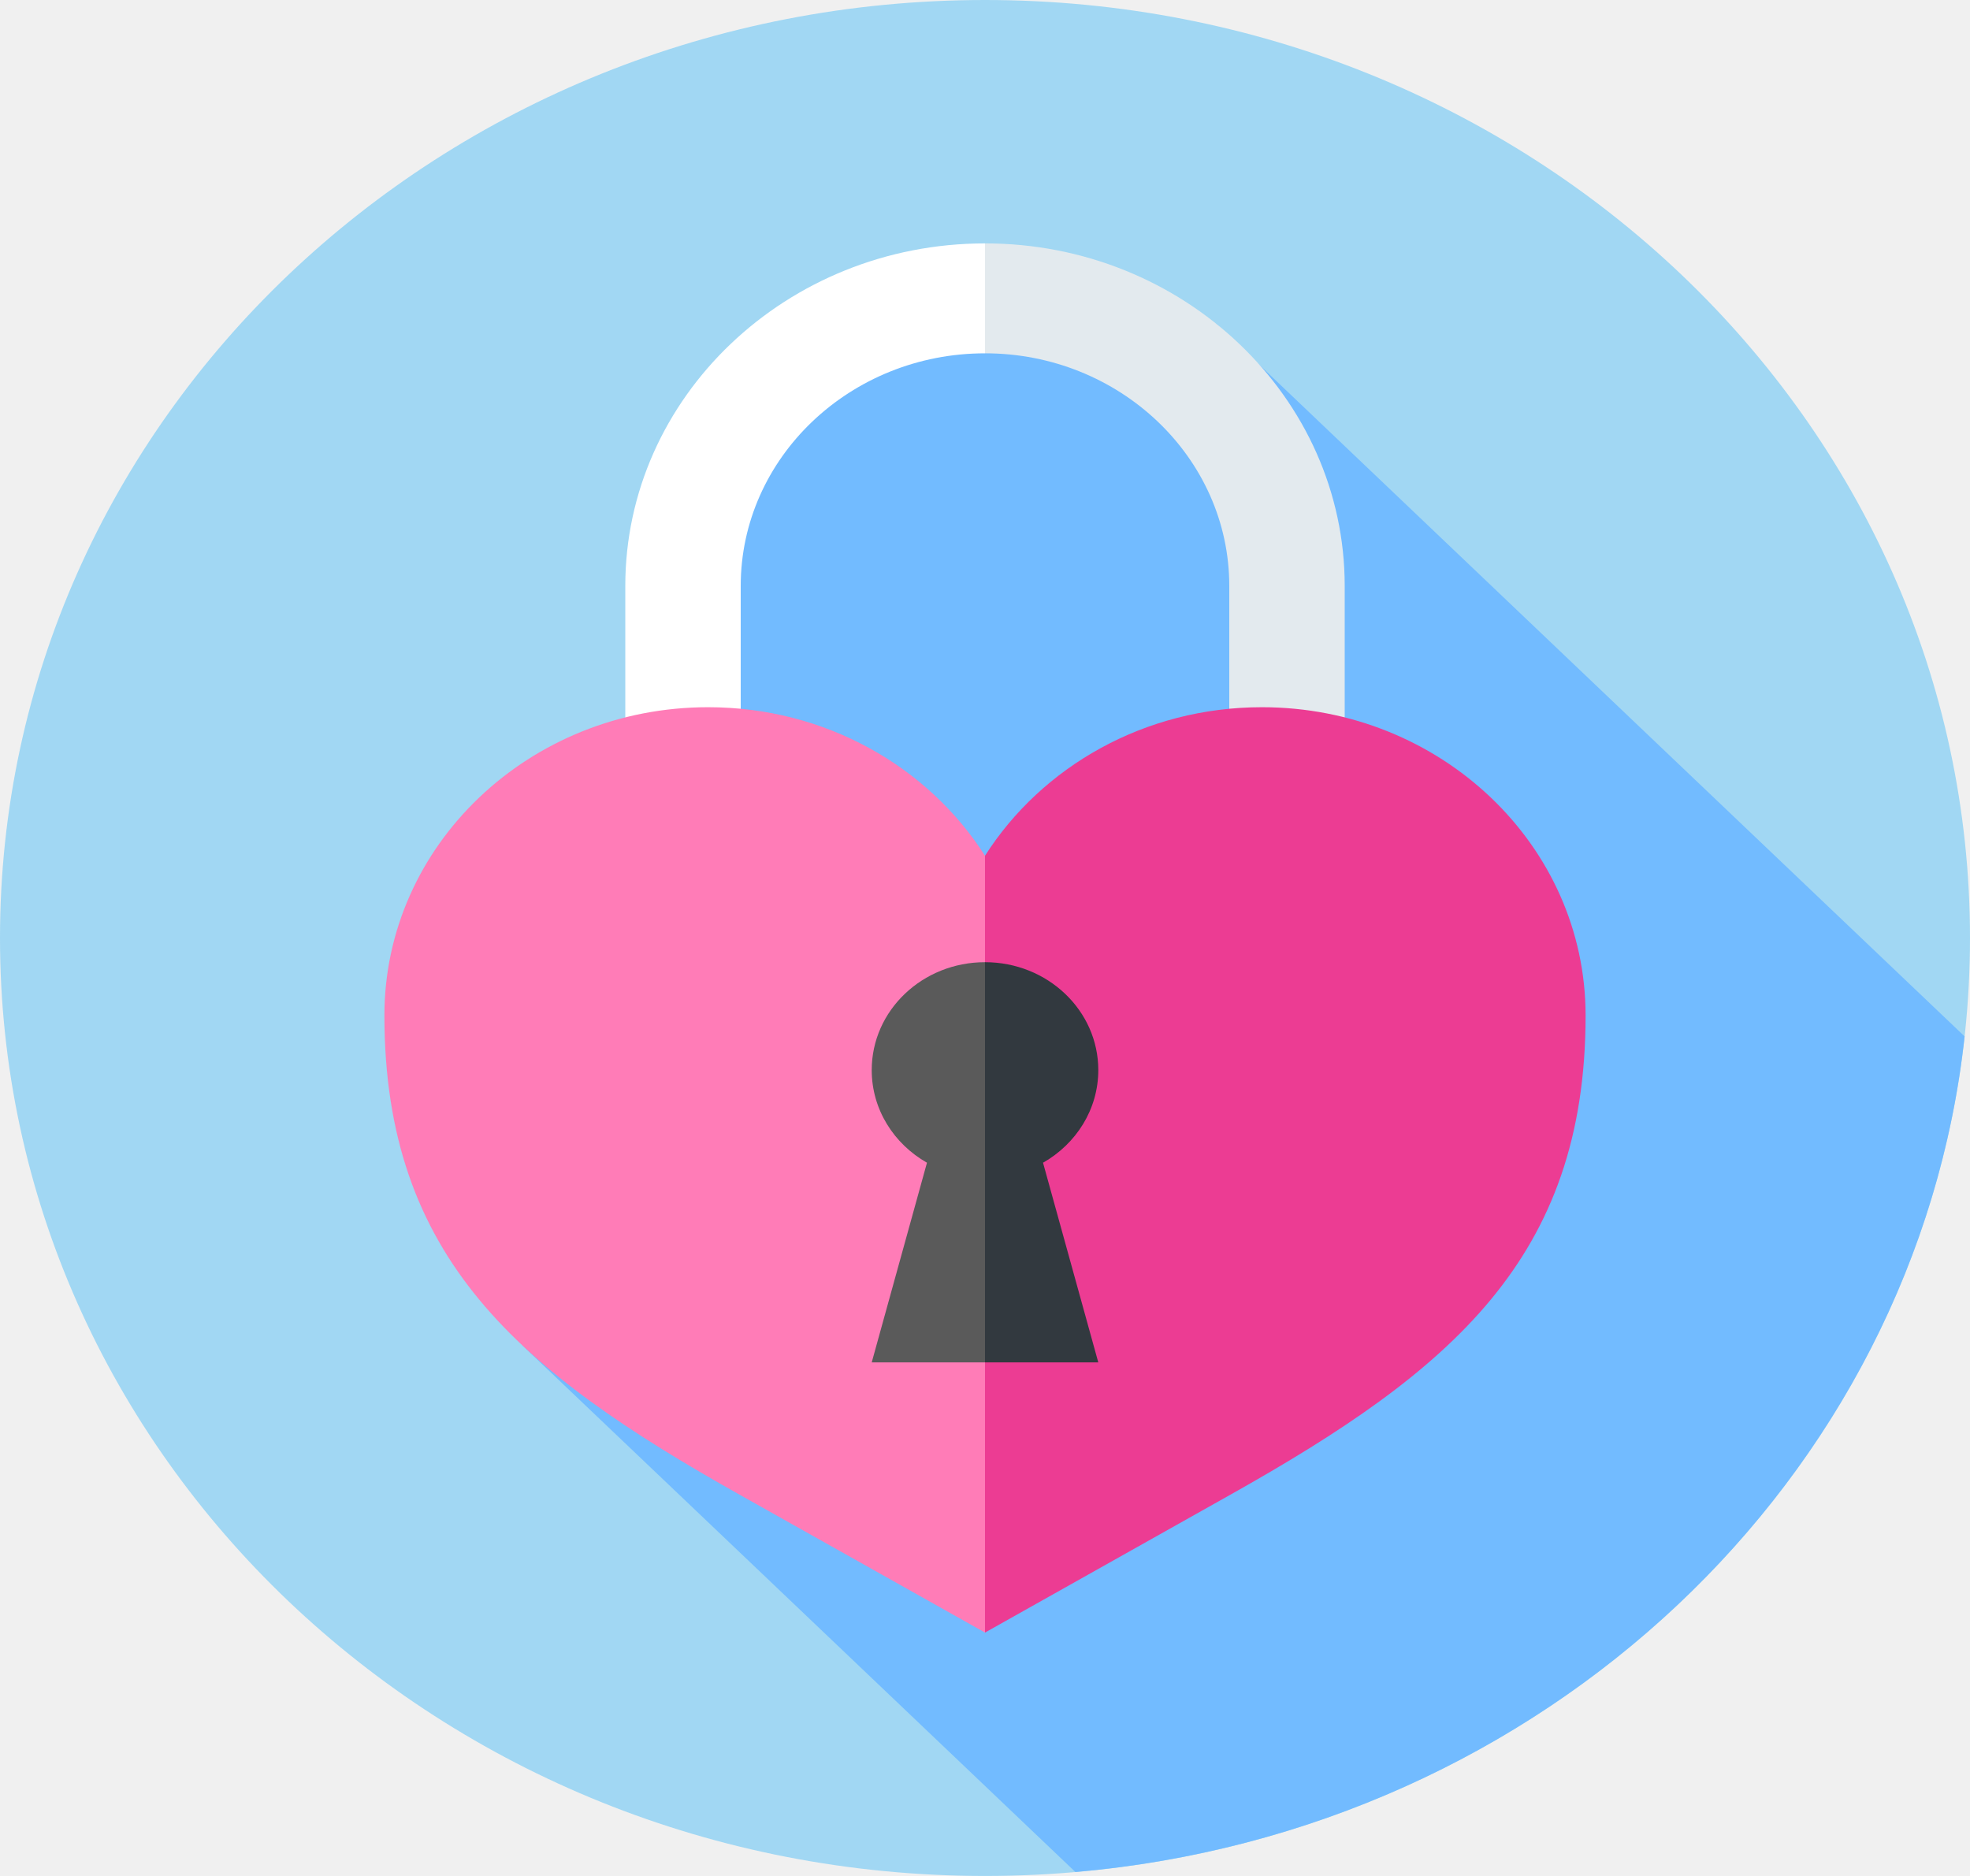
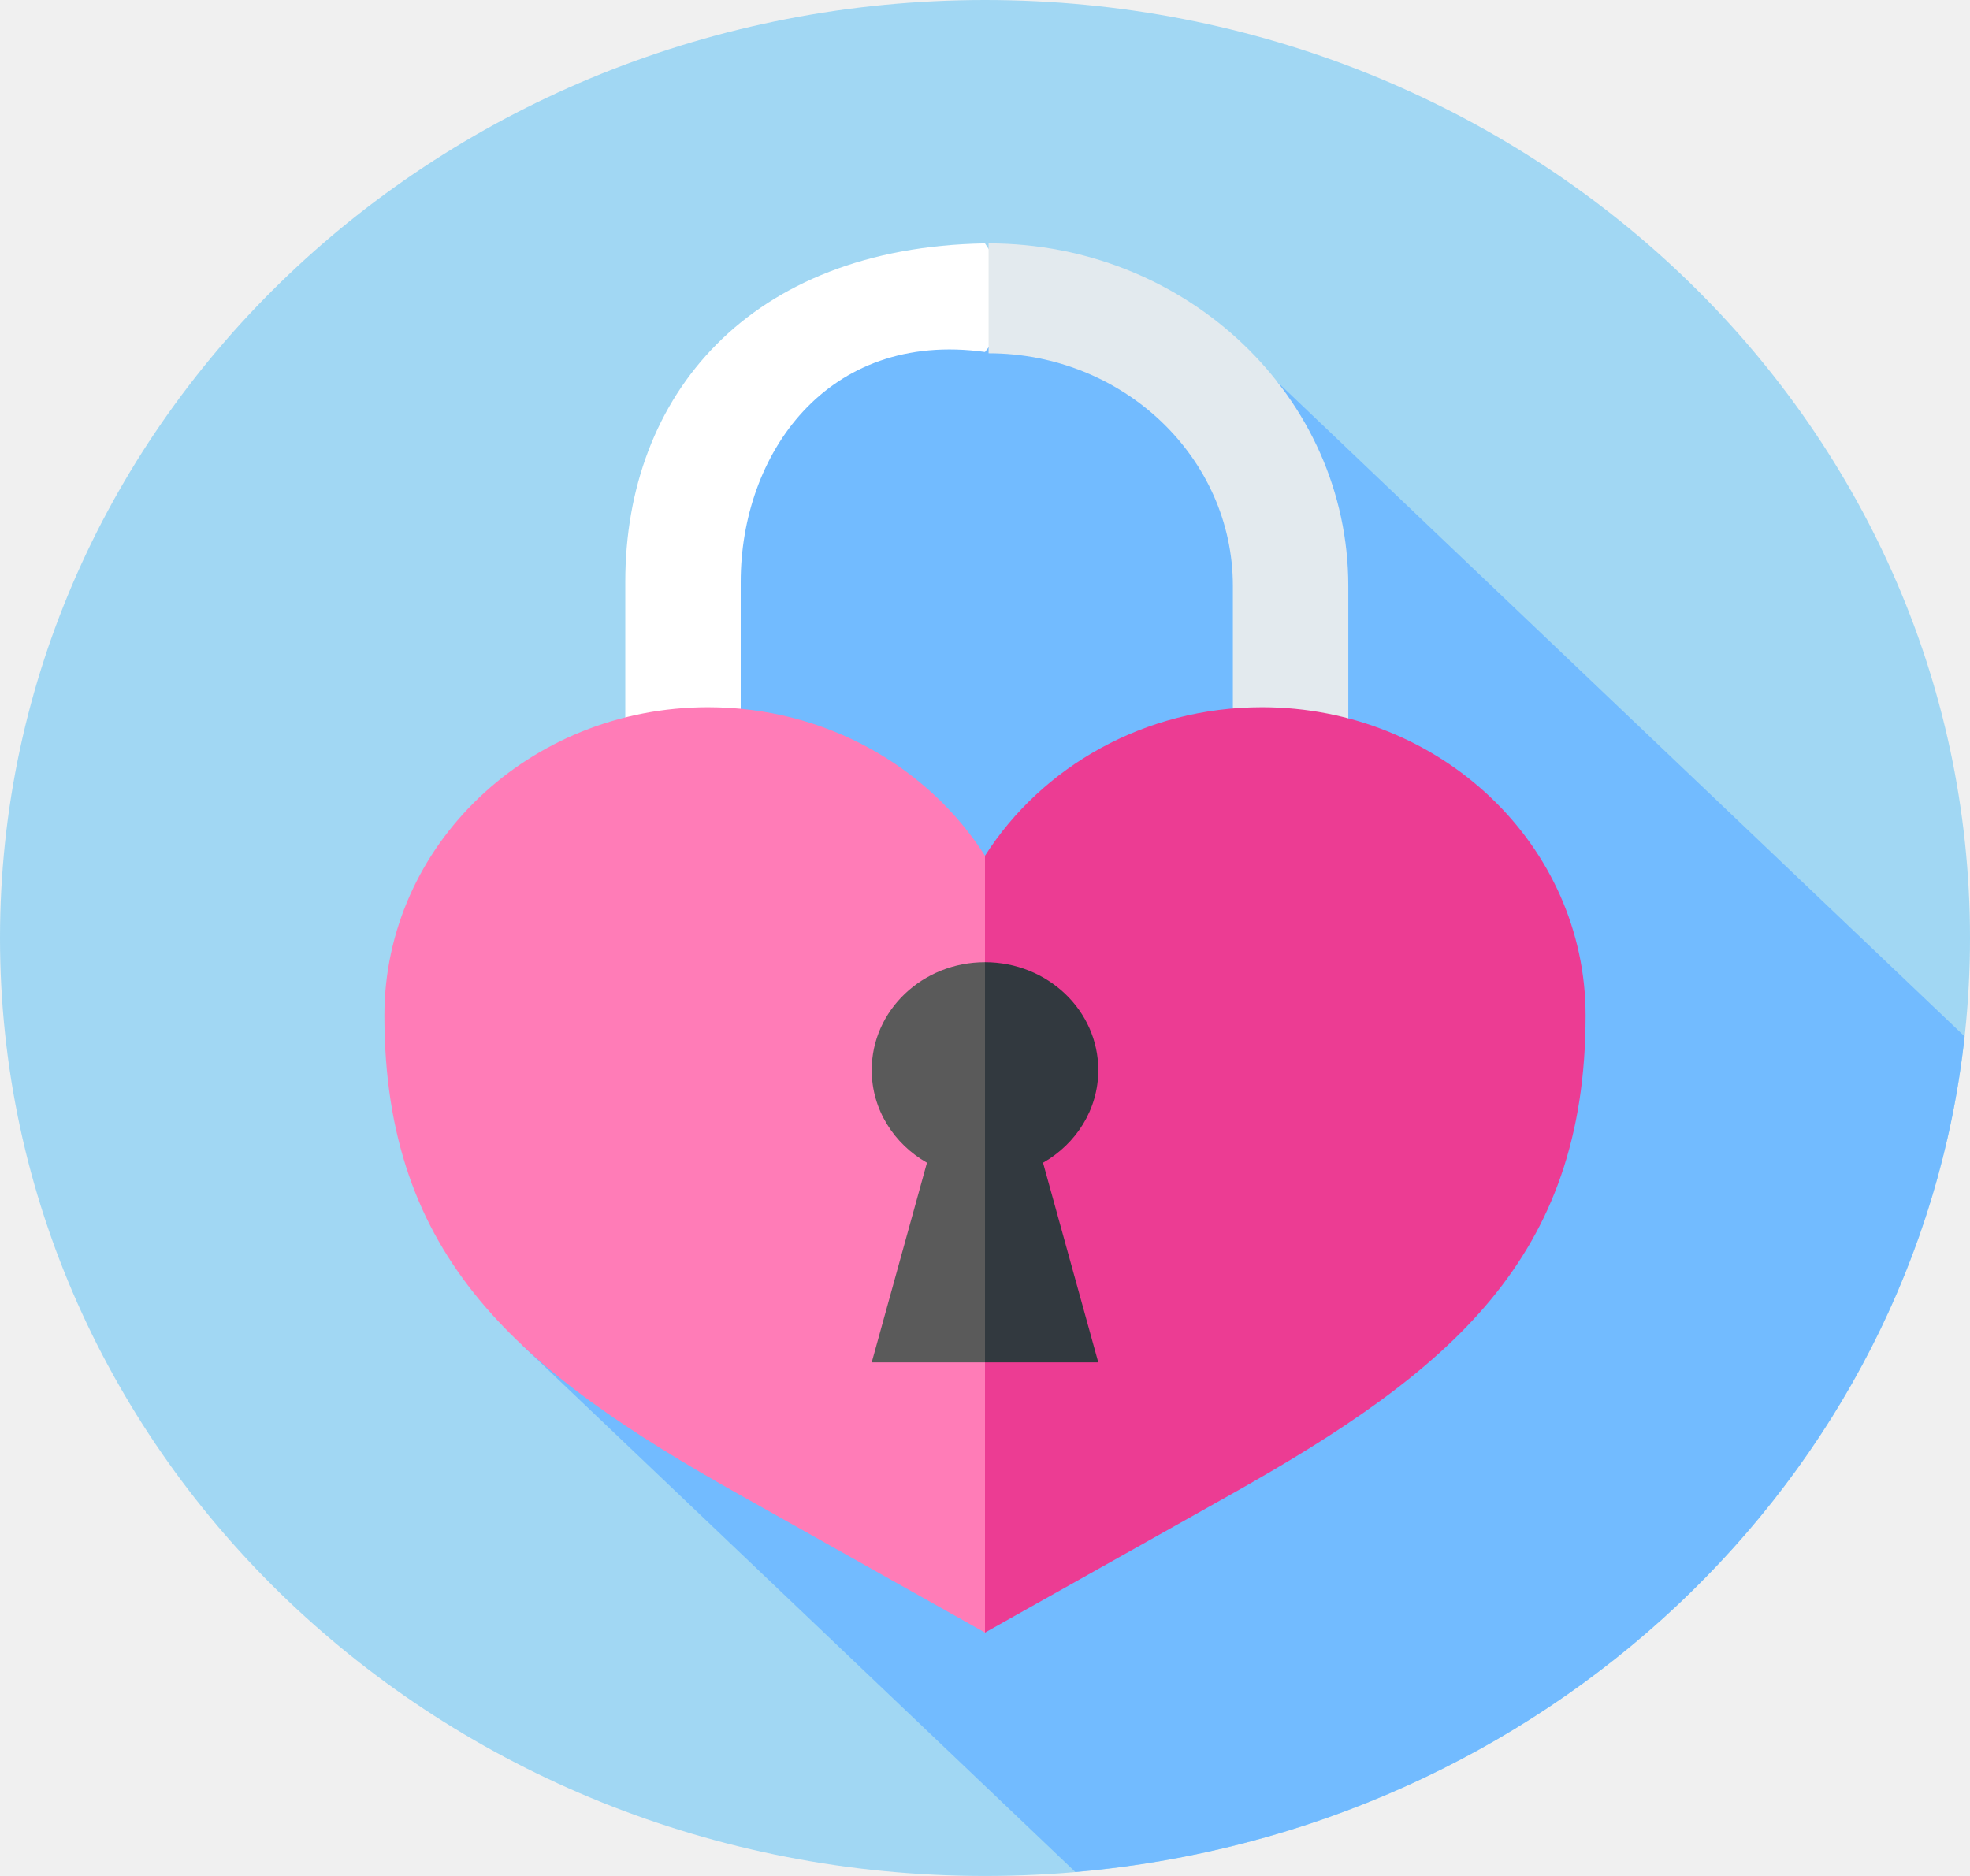
- <svg xmlns="http://www.w3.org/2000/svg" width="147" height="140" viewBox="0 0 147 140" fill="none">
-   <path d="M73.5 140C114.093 140 147 108.66 147 70C147 31.34 114.093 0 73.5 0C32.907 0 0 31.34 0 70C0 108.66 32.907 140 73.5 140Z" fill="#A1D7F3" />
-   <path d="M146.598 77.346L90.757 24.164L65.779 21.739L51.253 35.573V51.181L39.016 100.438L80.245 139.704C115.131 136.68 142.973 110.445 146.598 77.346V77.346Z" fill="#72BBFF" />
-   <path d="M55.272 72.758V43.728C55.272 34.156 63.449 26.368 73.5 26.368L76.371 22.627L73.5 18.165C58.7 18.165 46.659 29.633 46.659 43.728V74.643C46.659 78.127 55.272 72.758 55.272 72.758Z" fill="white" />
-   <path d="M73.5 18.164V26.367C83.551 26.367 91.728 34.155 91.728 43.727V72.757C91.728 72.757 100.341 78.126 100.341 74.642V43.727C100.341 29.632 88.3 18.164 73.5 18.164V18.164Z" fill="#E3EAEE" />
-   <path d="M52.838 52.778C39.498 52.778 28.684 63.078 28.684 75.782C28.684 93.918 38.749 102.309 55.149 111.525L73.5 121.836L79.242 86.74L73.5 63.862C69.265 57.217 61.596 52.778 52.838 52.778V52.778Z" fill="#FF7CB7" />
-   <path d="M94.162 52.778C85.404 52.778 77.735 57.217 73.5 63.862V121.836L91.85 111.525C108.251 102.31 118.316 93.918 118.316 75.783C118.316 63.078 107.502 52.778 94.162 52.778V52.778Z" fill="#EC3C93" />
-   <path d="M65.047 79.858C65.047 82.797 66.701 85.367 69.17 86.772L65.047 101.673H73.5L76.371 86.74L73.5 71.807C68.831 71.807 65.047 75.411 65.047 79.858V79.858Z" fill="#5A5A5A" />
-   <path d="M77.83 86.772C80.299 85.367 81.954 82.796 81.954 79.858C81.954 75.411 78.169 71.807 73.5 71.807V101.674H81.954L77.83 86.772Z" fill="#32393F" />
+ <svg xmlns="http://www.w3.org/2000/svg" id="ePpRu6zdY4Q1" viewBox="0 0 147 140" shape-rendering="geometricPrecision" text-rendering="geometricPrecision">
+   <style>#ePpRu6zdY4Q4_to {animation: ePpRu6zdY4Q4_to__to 3000ms linear infinite normal backwards}@keyframes ePpRu6zdY4Q4_to__to { 0% {transform: translate(61.51505px,46.64301px)} 6.667% {transform: translate(64.48366px,41.98173px)} 10% {transform: translate(65.96796px,40.1255px)} 30% {transform: translate(74.43296px,28.78698px)} 33.333% {transform: translate(76.3581px,26.89723px)} 60% {transform: translate(68.87691px,33.70826px)} 100% {transform: translate(64.38067px,46.64016px)}} #ePpRu6zdY4Q4_tr {animation: ePpRu6zdY4Q4_tr__tr 3000ms linear infinite normal backwards}@keyframes ePpRu6zdY4Q4_tr__tr { 0% {transform: rotate(0deg)} 33.333% {transform: rotate(61.22699deg)} 100% {transform: rotate(0.011017deg)}} #ePpRu6zdY4Q5_tr {animation: ePpRu6zdY4Q5_tr__tr 3000ms linear infinite normal backwards}@keyframes ePpRu6zdY4Q5_tr__tr { 0% {transform: translate(86.9205px,46.99092px) rotate(0deg)} 33.333% {transform: translate(86.9205px,46.99092px) rotate(61.22699deg)} 100% {transform: translate(86.9205px,46.99092px) rotate(0.011017deg)}}</style>
+   <path id="ePpRu6zdY4Q2" d="M73.5,140C114.093,140,147,108.66,147,70C147,31.34,114.093,0,73.5,0C32.907,0,0,31.34,0,70C0,108.66,32.907,140,73.5,140Z" fill="rgb(161,215,243)" stroke="none" stroke-width="1" />
+   <path id="ePpRu6zdY4Q3" d="M146.598,77.346L90.757,24.164L65.779,21.739L51.253,35.573L51.253,51.181L39.016,100.438L80.245,139.704C115.131,136.68,142.973,110.445,146.598,77.346L146.598,77.346Z" fill="rgb(114,187,255)" stroke="none" stroke-width="1" />
+   <g id="ePpRu6zdY4Q4_to" transform="translate(61.51505,46.64301)">
+     <g id="ePpRu6zdY4Q4_tr" transform="rotate(0)">
+       <path id="ePpRu6zdY4Q4" d="M55.272,58.113L55.272,43.728C55.272,34.156,61.663,24.714,73.5,26.368L76.371,22.627L73.5,18.165C55.919,18.469,46.659,29.633,46.659,43.728L46.659,70.634C46.659,74.118,55.272,58.113,55.272,58.113Z" transform="scale(1,0.987933) translate(-61.51505,-46.99186)" fill="rgb(255,255,255)" stroke="none" stroke-width="1" />
+     </g>
+   </g>
+   <g id="ePpRu6zdY4Q5_tr" transform="translate(86.9205,46.99092) rotate(0)">
+     <path id="ePpRu6zdY4Q5" d="M73.768,18.164L73.768,26.367C83.819,26.367,91.996,34.155,91.996,43.727L91.996,57.63C91.996,57.63,100.609,61.114,100.609,57.63L100.609,43.727C100.609,29.632,88.568,18.164,73.768,18.164L73.768,18.164Z" transform="translate(-86.9205,-46.99092)" fill="rgb(227,234,238)" stroke="none" stroke-width="1" />
+   </g>
+   <path id="ePpRu6zdY4Q6" d="M52.838,52.778C39.498,52.778,28.684,63.078,28.684,75.782C28.684,93.918,38.749,102.309,55.149,111.525L73.5,121.836L79.242,86.74L73.5,63.862C69.265,57.217,61.596,52.778,52.838,52.778L52.838,52.778Z" fill="rgb(255,124,183)" stroke="none" stroke-width="1" />
+   <path id="ePpRu6zdY4Q7" d="M94.162,52.778C85.404,52.778,77.735,57.217,73.5,63.862L73.5,121.836L91.85,111.525C108.251,102.31,118.316,93.918,118.316,75.783C118.316,63.078,107.502,52.778,94.162,52.778L94.162,52.778Z" fill="rgb(236,60,147)" stroke="none" stroke-width="1" />
+   <path id="ePpRu6zdY4Q8" d="M65.047,79.858C65.047,82.797,66.701,85.367,69.17,86.772L65.047,101.673L73.5,101.673L76.371,86.74L73.5,71.807C68.831,71.807,65.047,75.411,65.047,79.858L65.047,79.858Z" fill="rgb(90,90,90)" stroke="none" stroke-width="1" />
+   <path id="ePpRu6zdY4Q9" d="M77.83,86.772C80.299,85.367,81.954,82.796,81.954,79.858C81.954,75.411,78.169,71.807,73.5,71.807L73.5,101.674L81.954,101.674L77.83,86.772Z" fill="rgb(50,57,63)" stroke="none" stroke-width="1" />
</svg>
